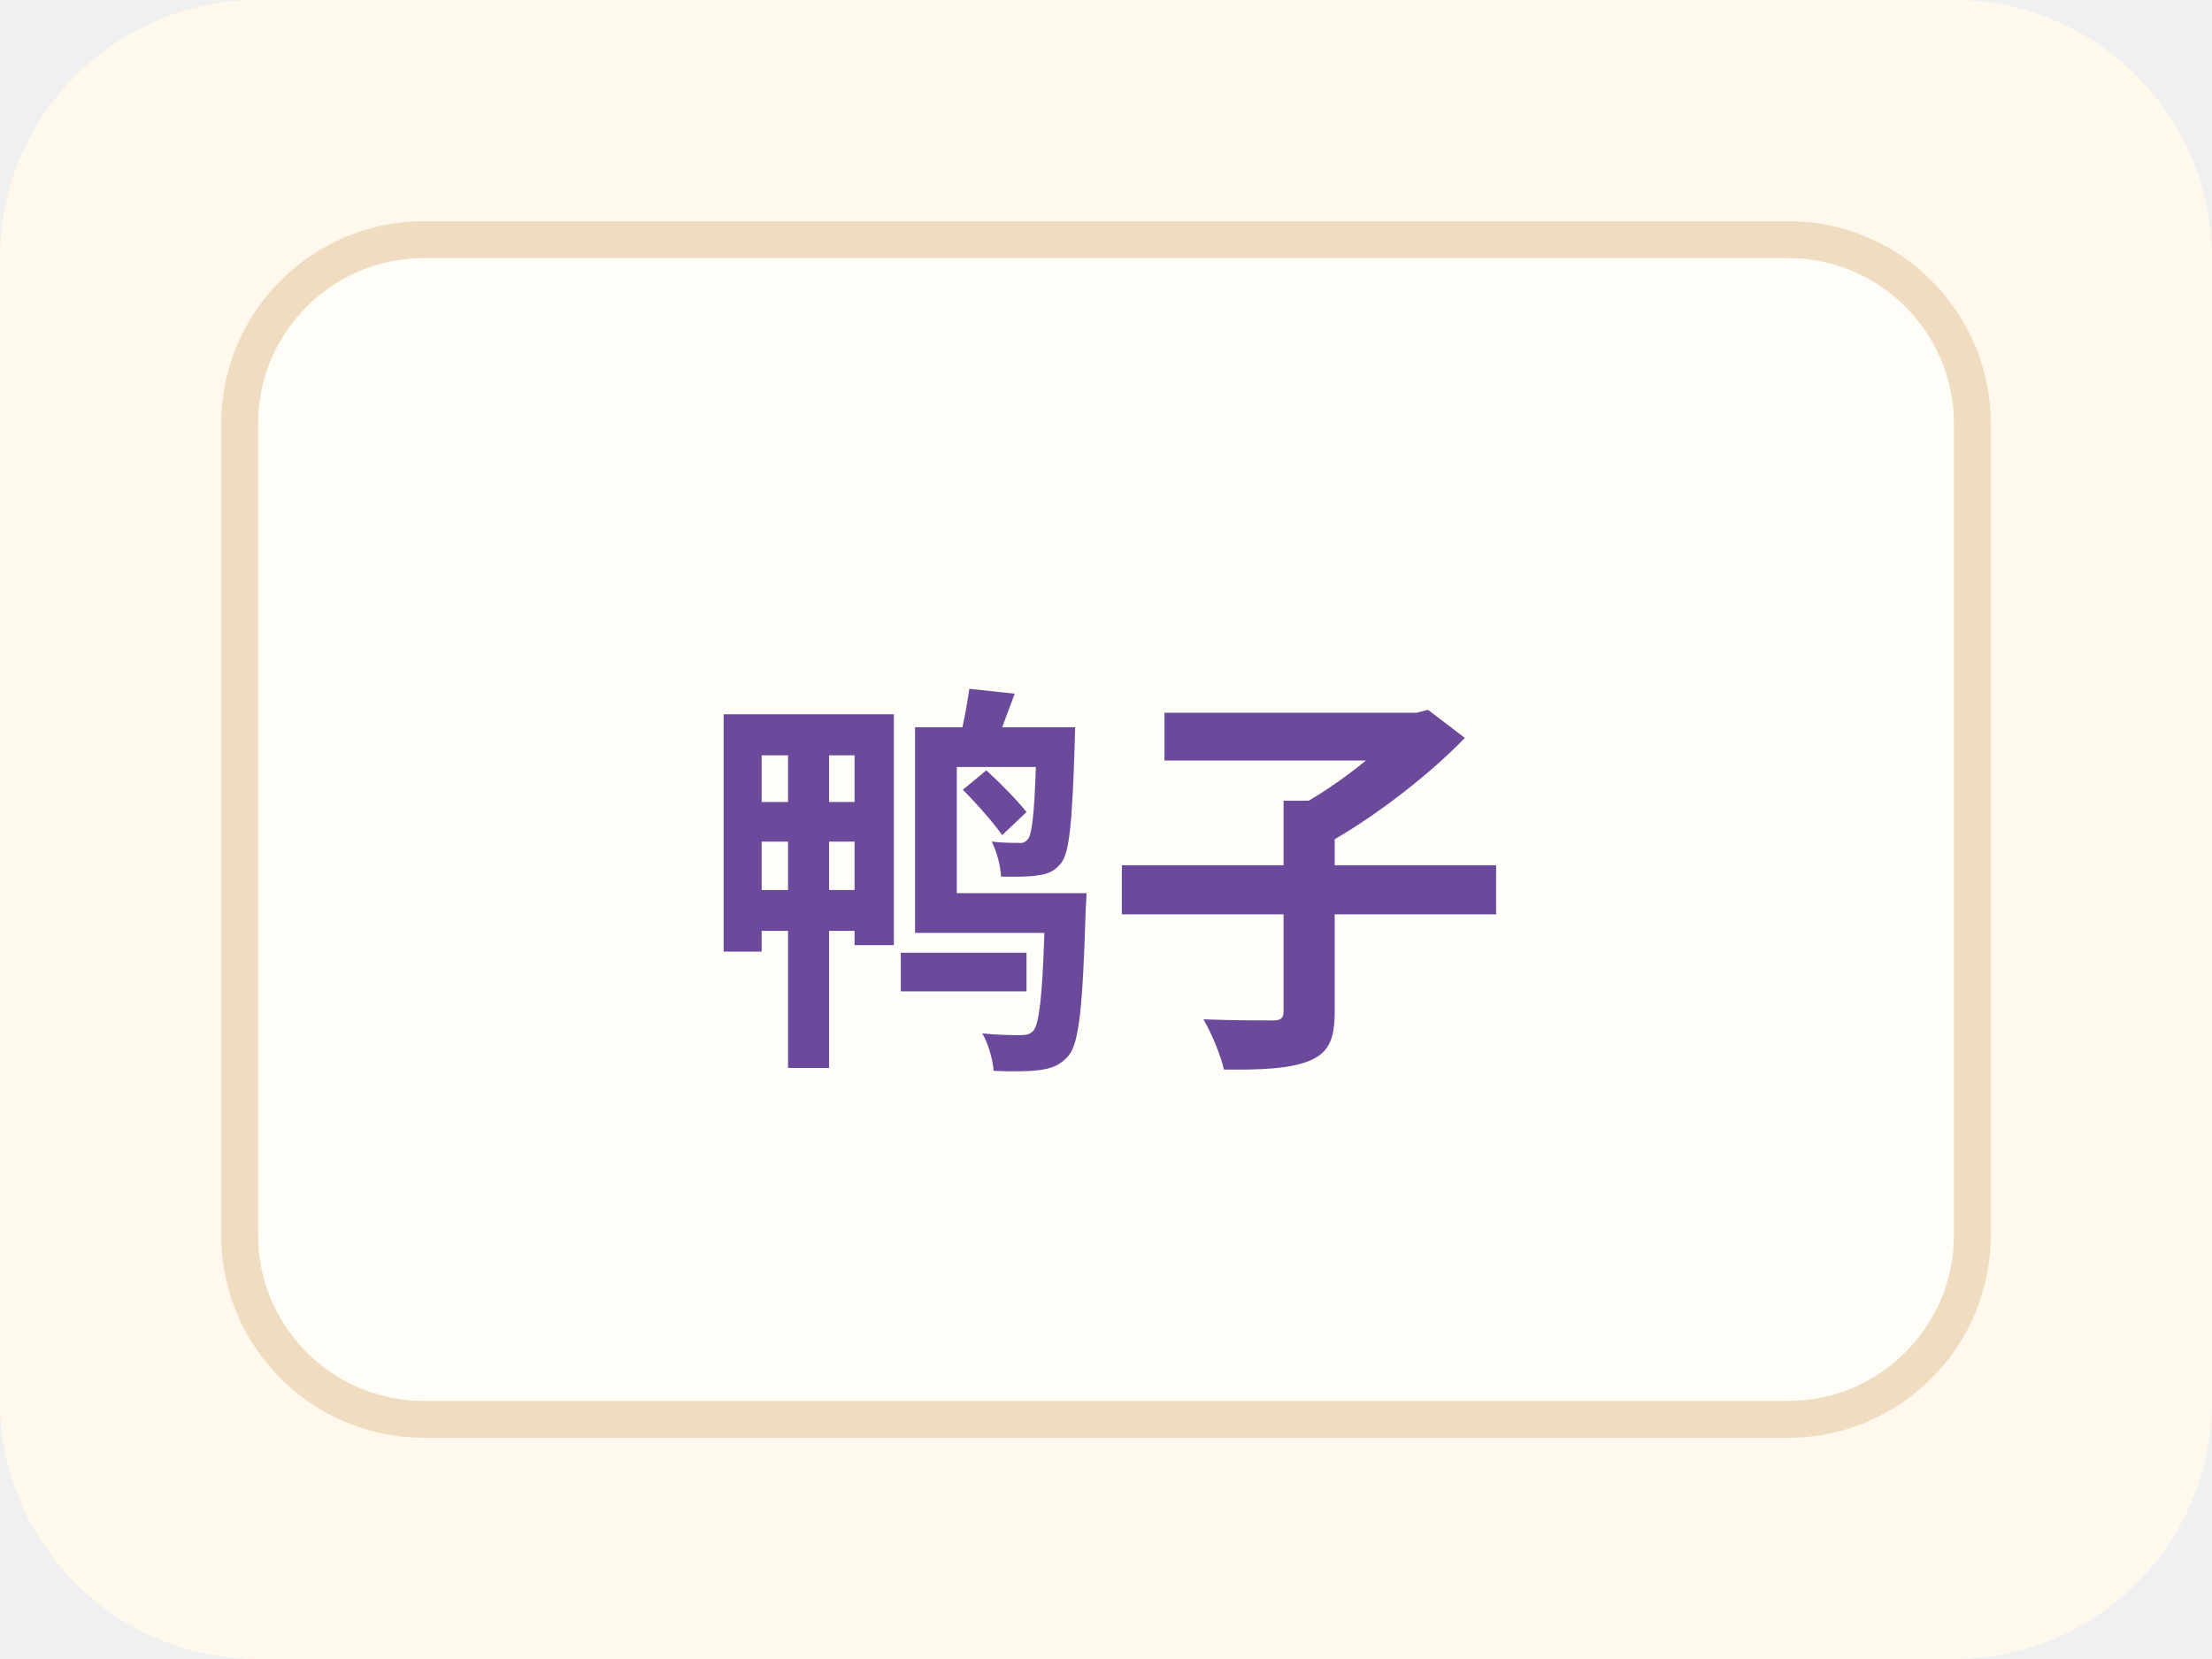
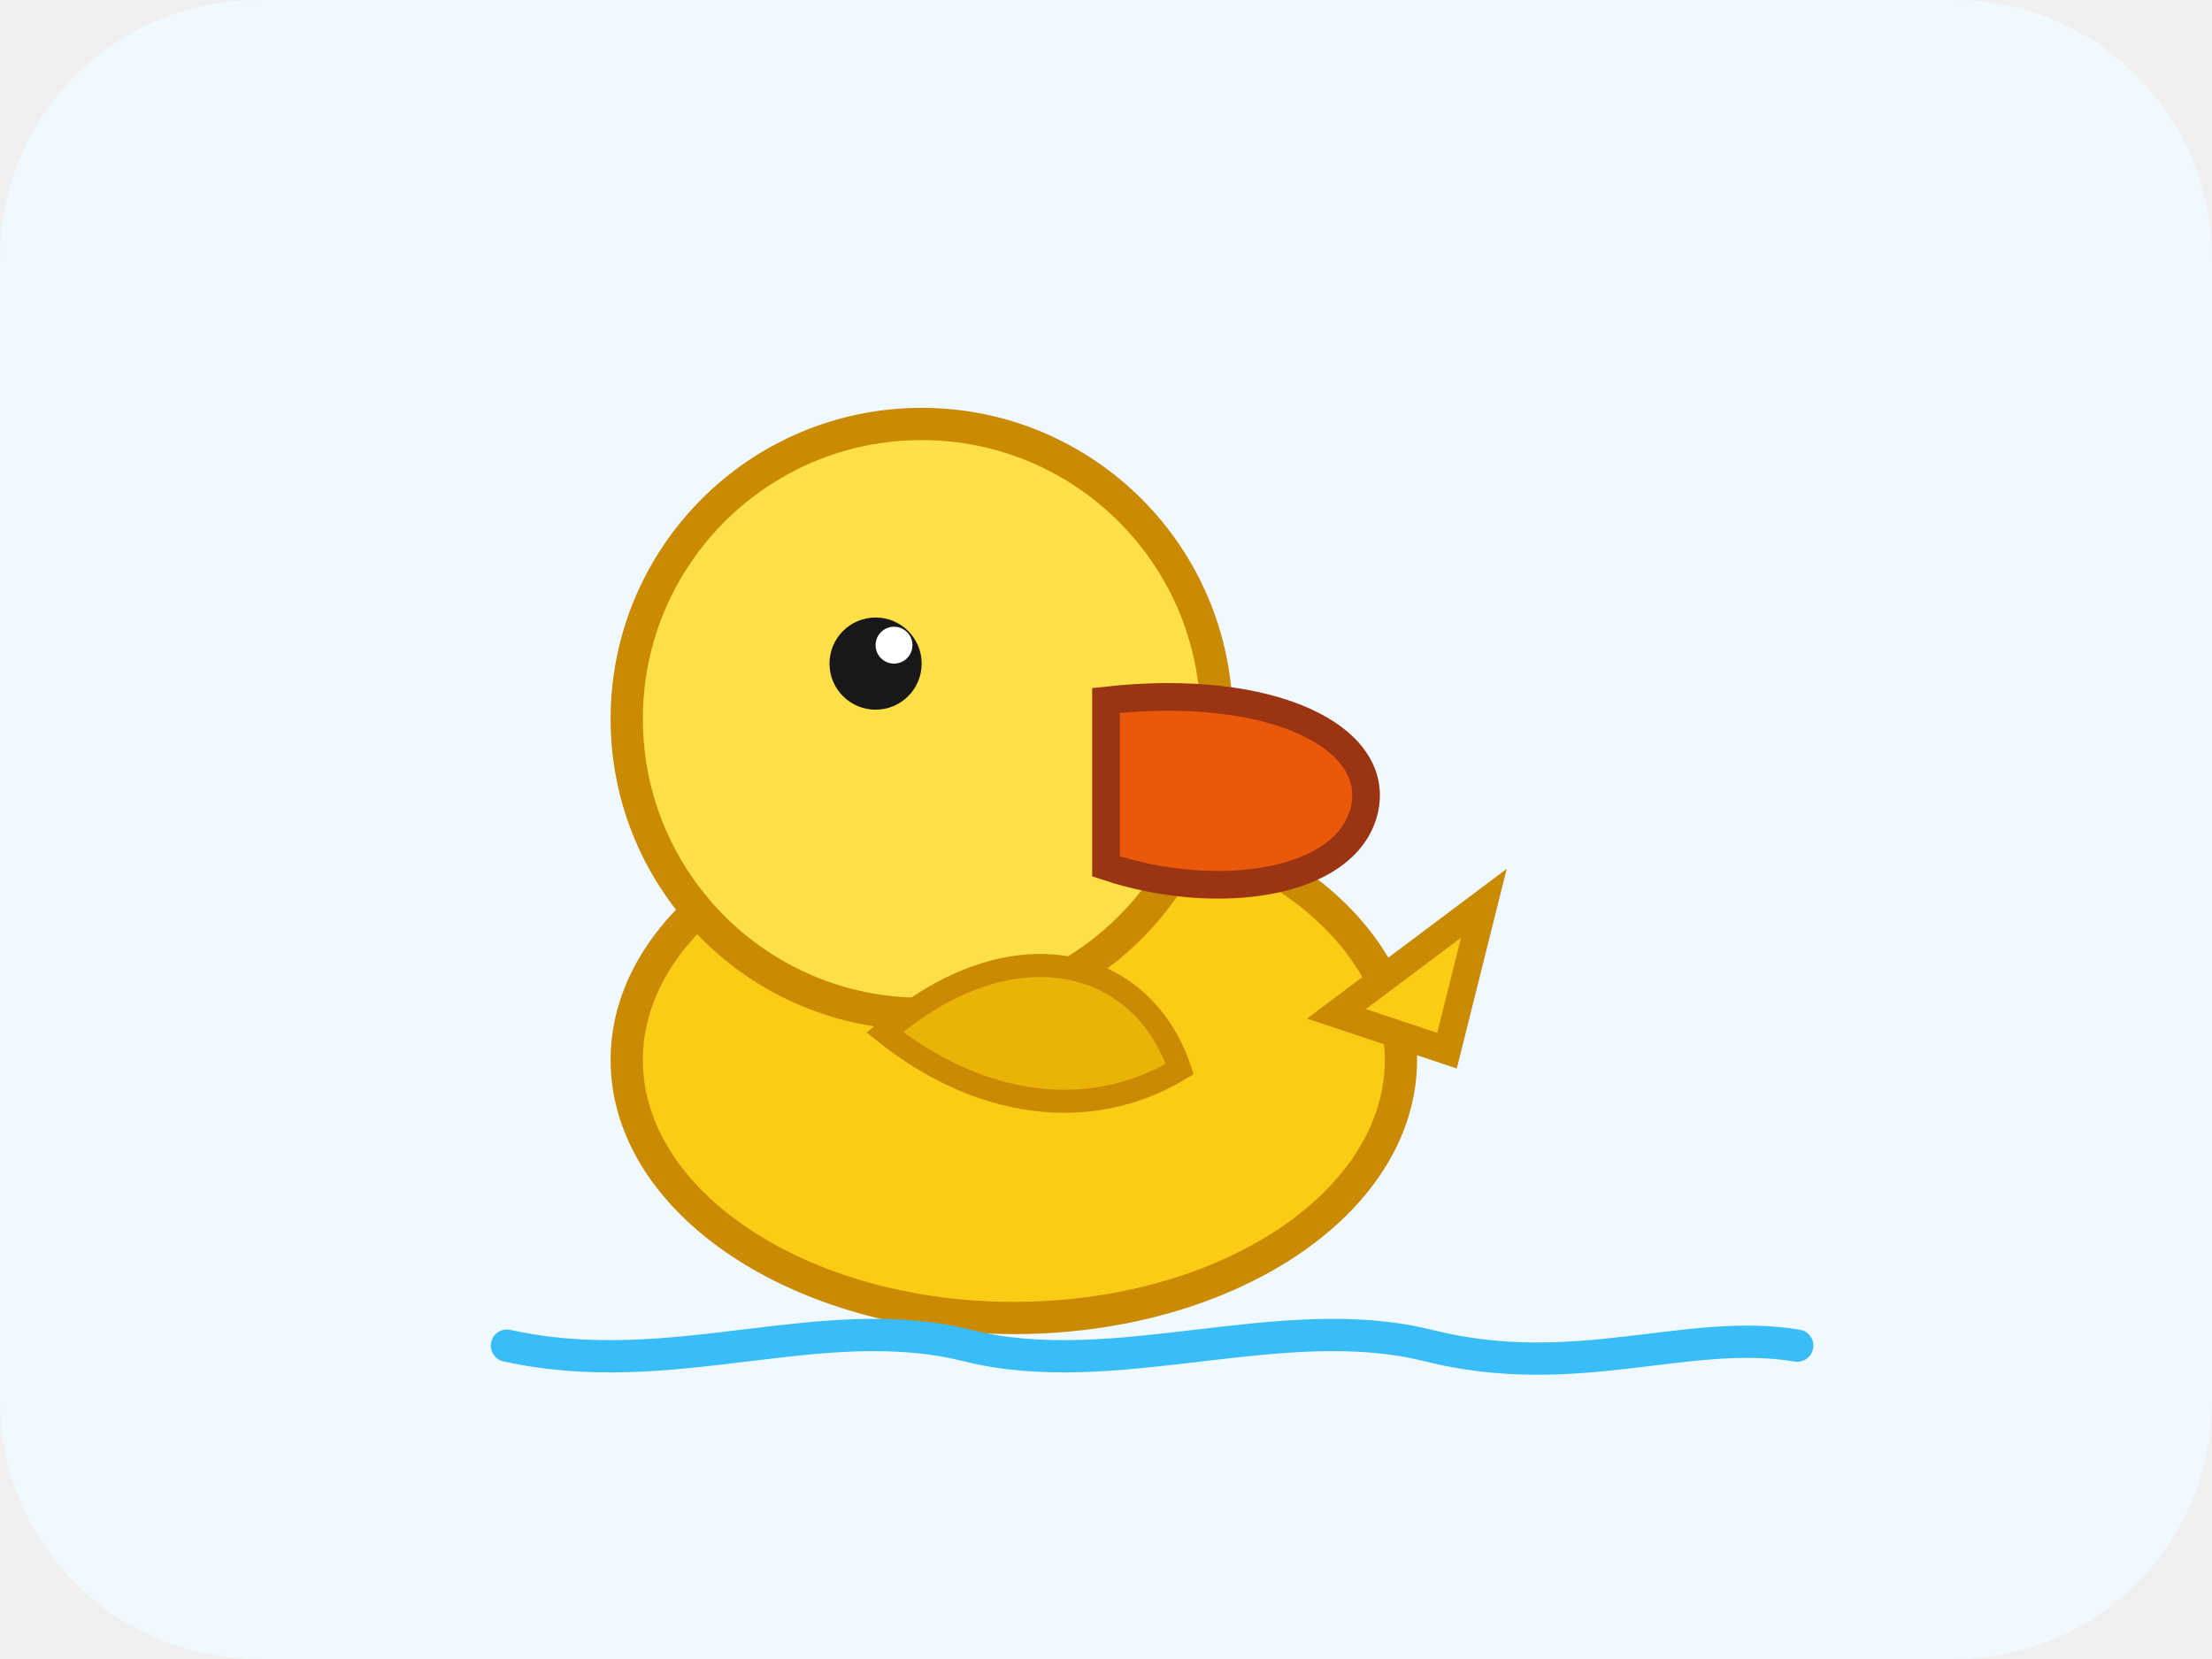
- <svg xmlns="http://www.w3.org/2000/svg" viewBox="0 0 240 180" role="img" aria-label="鸭子">
-   <rect width="240" height="180" rx="28" fill="#fff8ec" />
-   <rect x="26" y="26" width="188" height="128" rx="20" fill="#fffdf8" stroke="#f0dcc0" stroke-width="4" />
-   <text x="120" y="112" text-anchor="middle" font-family="KaiTi, STKaiti, 'Songti SC', serif" font-size="44" font-weight="700" fill="#6b4a9c">鸭子</text>
+ <svg xmlns="http://www.w3.org/2000/svg" viewBox="0 0 240 180">
+   <rect width="240" height="180" rx="28" fill="#f0f9ff" />
+   <ellipse cx="110" cy="115" rx="42" ry="28" fill="#facc15" stroke="#ca8a04" stroke-width="3.5" />
+   <path d="M145 110l16-12-4 16Z" fill="#facc15" stroke="#ca8a04" stroke-width="3" />
+   <circle cx="100" cy="78" r="32" fill="#fde047" stroke="#ca8a04" stroke-width="3.5" />
+   <circle cx="95" cy="72" r="5" fill="#18181b" />
+   <circle cx="97" cy="70" r="2" fill="#fff" />
+   <path d="M120 76c18-2 30 4 28 12-2 8-16 10-28 6Z" fill="#ea580c" stroke="#9a3412" stroke-width="3" />
+   <path d="M96 112c14-12 28-8 32 4-10 6-22 4-32-4Z" fill="#eab308" stroke="#ca8a04" stroke-width="2.5" />
+   <path d="M55 146c18 4 34-4 50 0 16 4 34-4 50 0 16 4 28-2 40 0" stroke="#38bdf8" stroke-width="3.5" fill="none" stroke-linecap="round" />
</svg>
